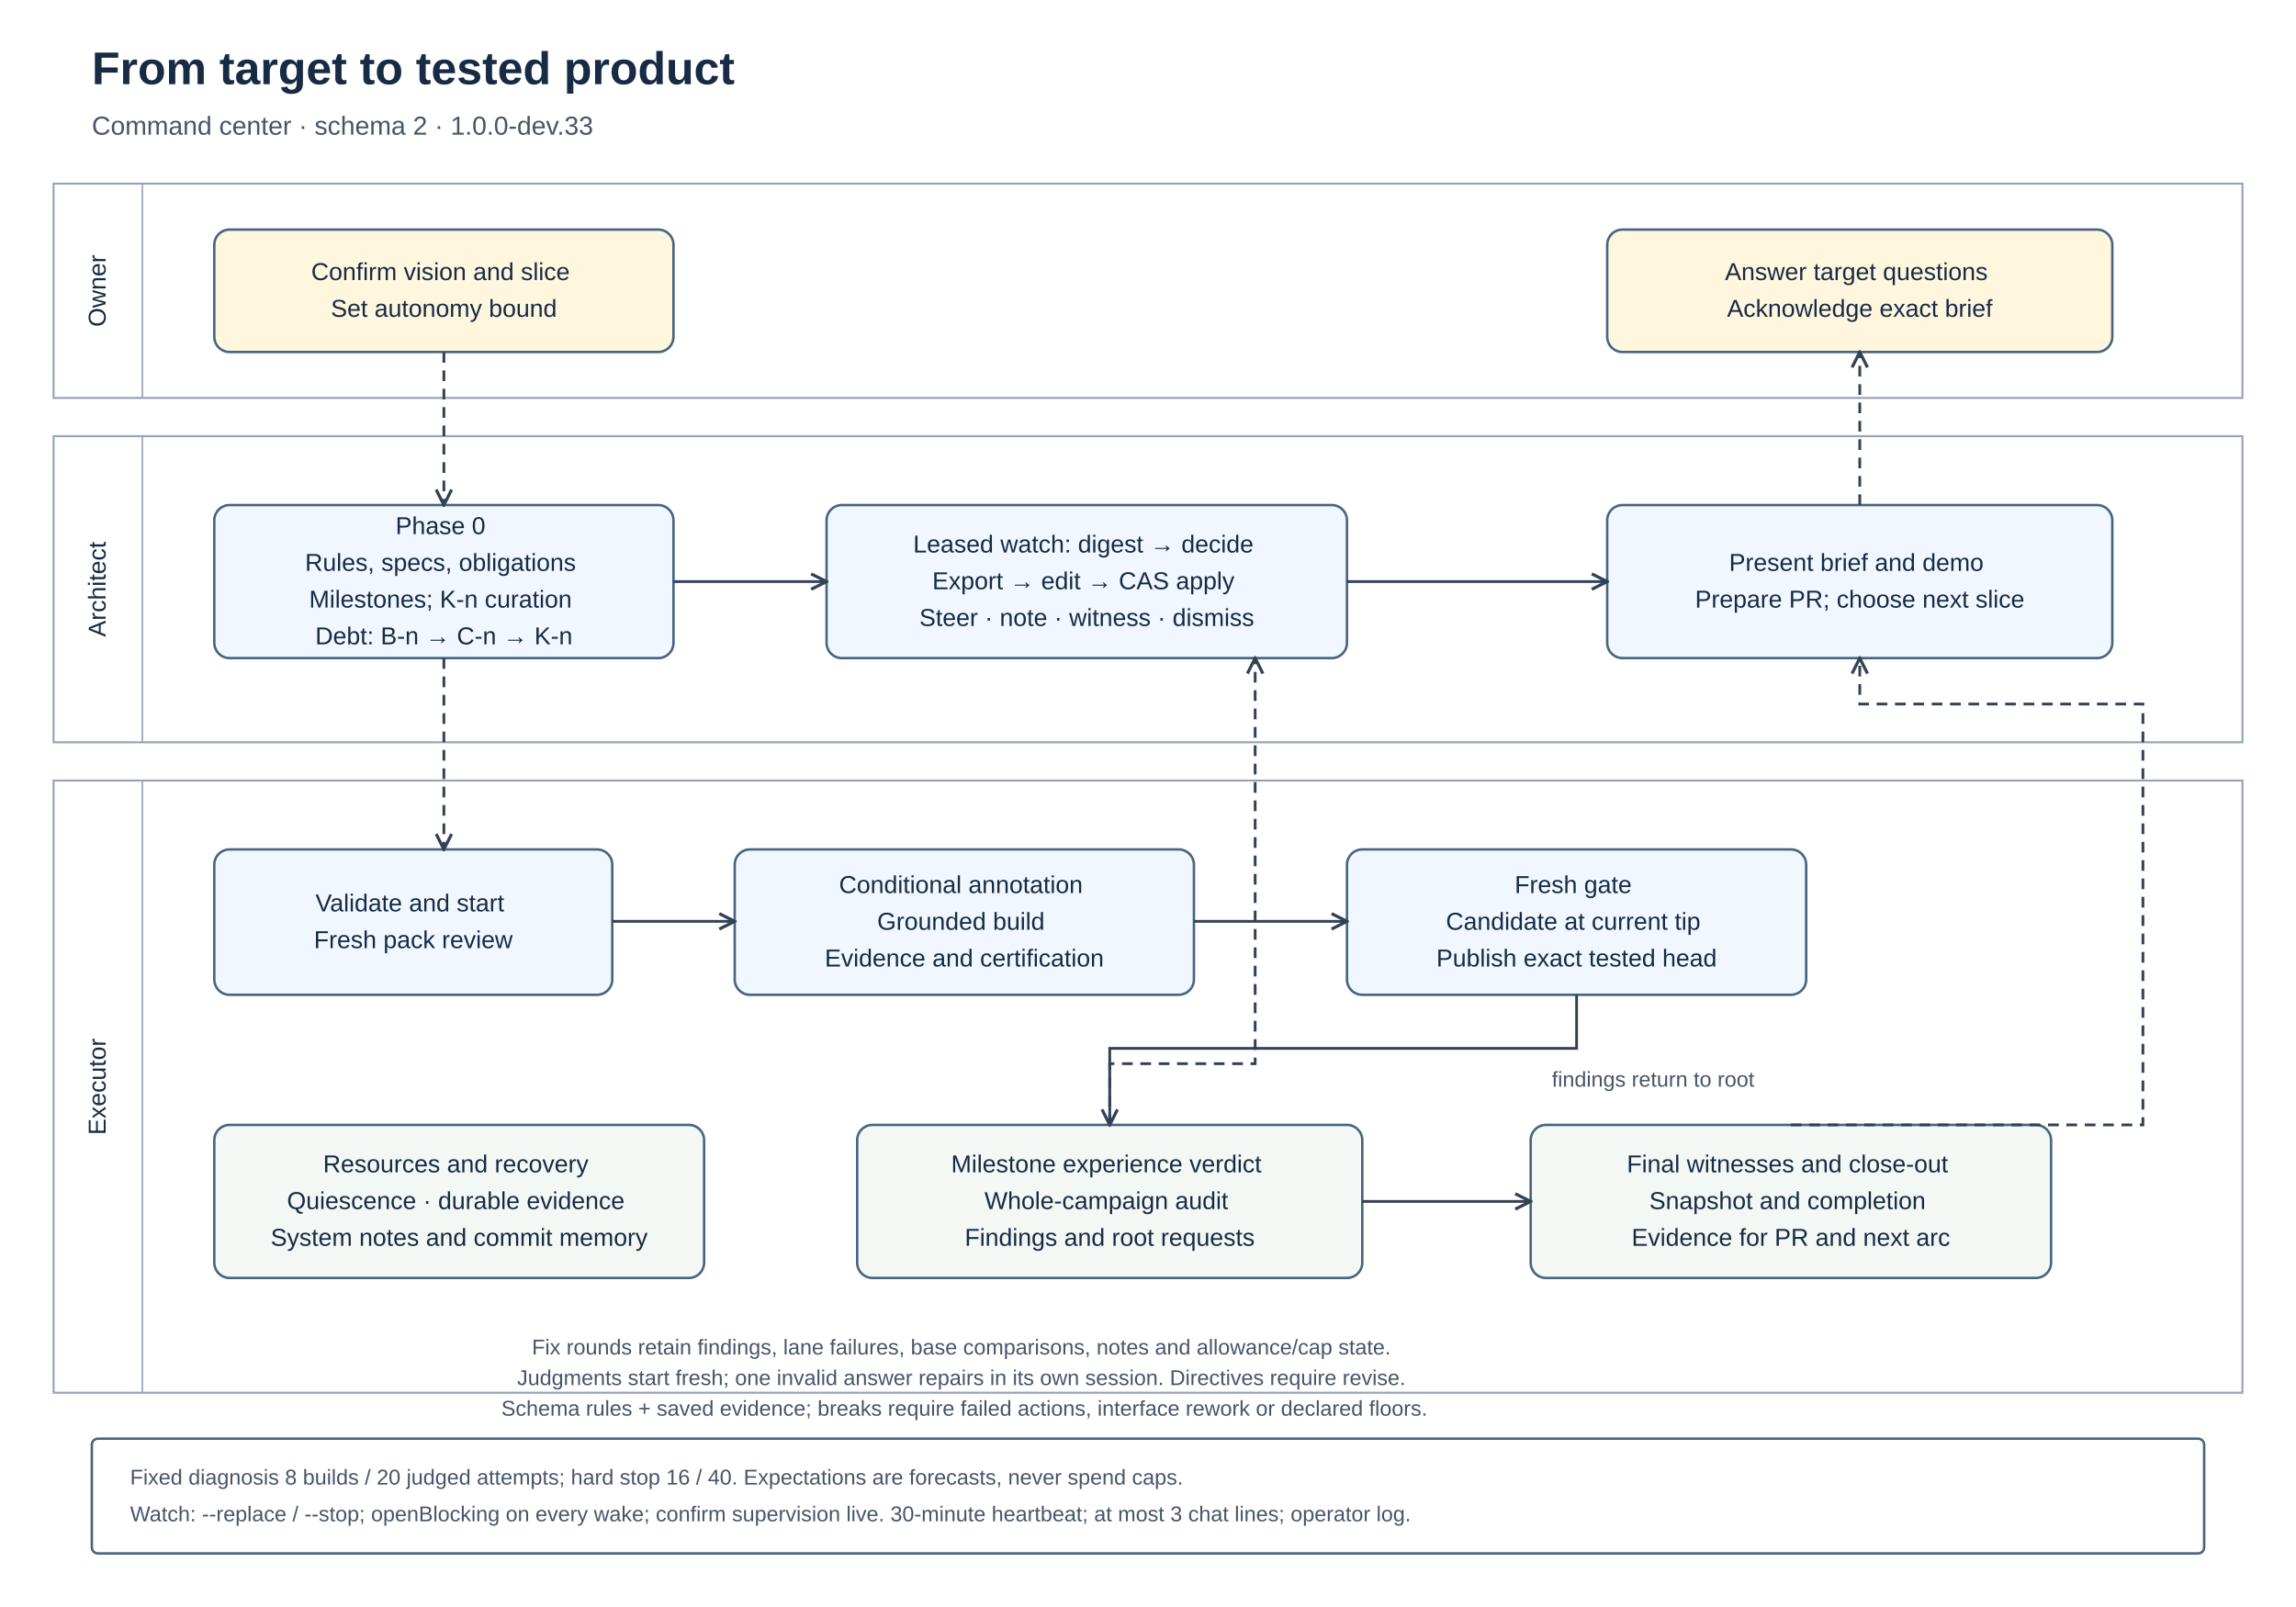
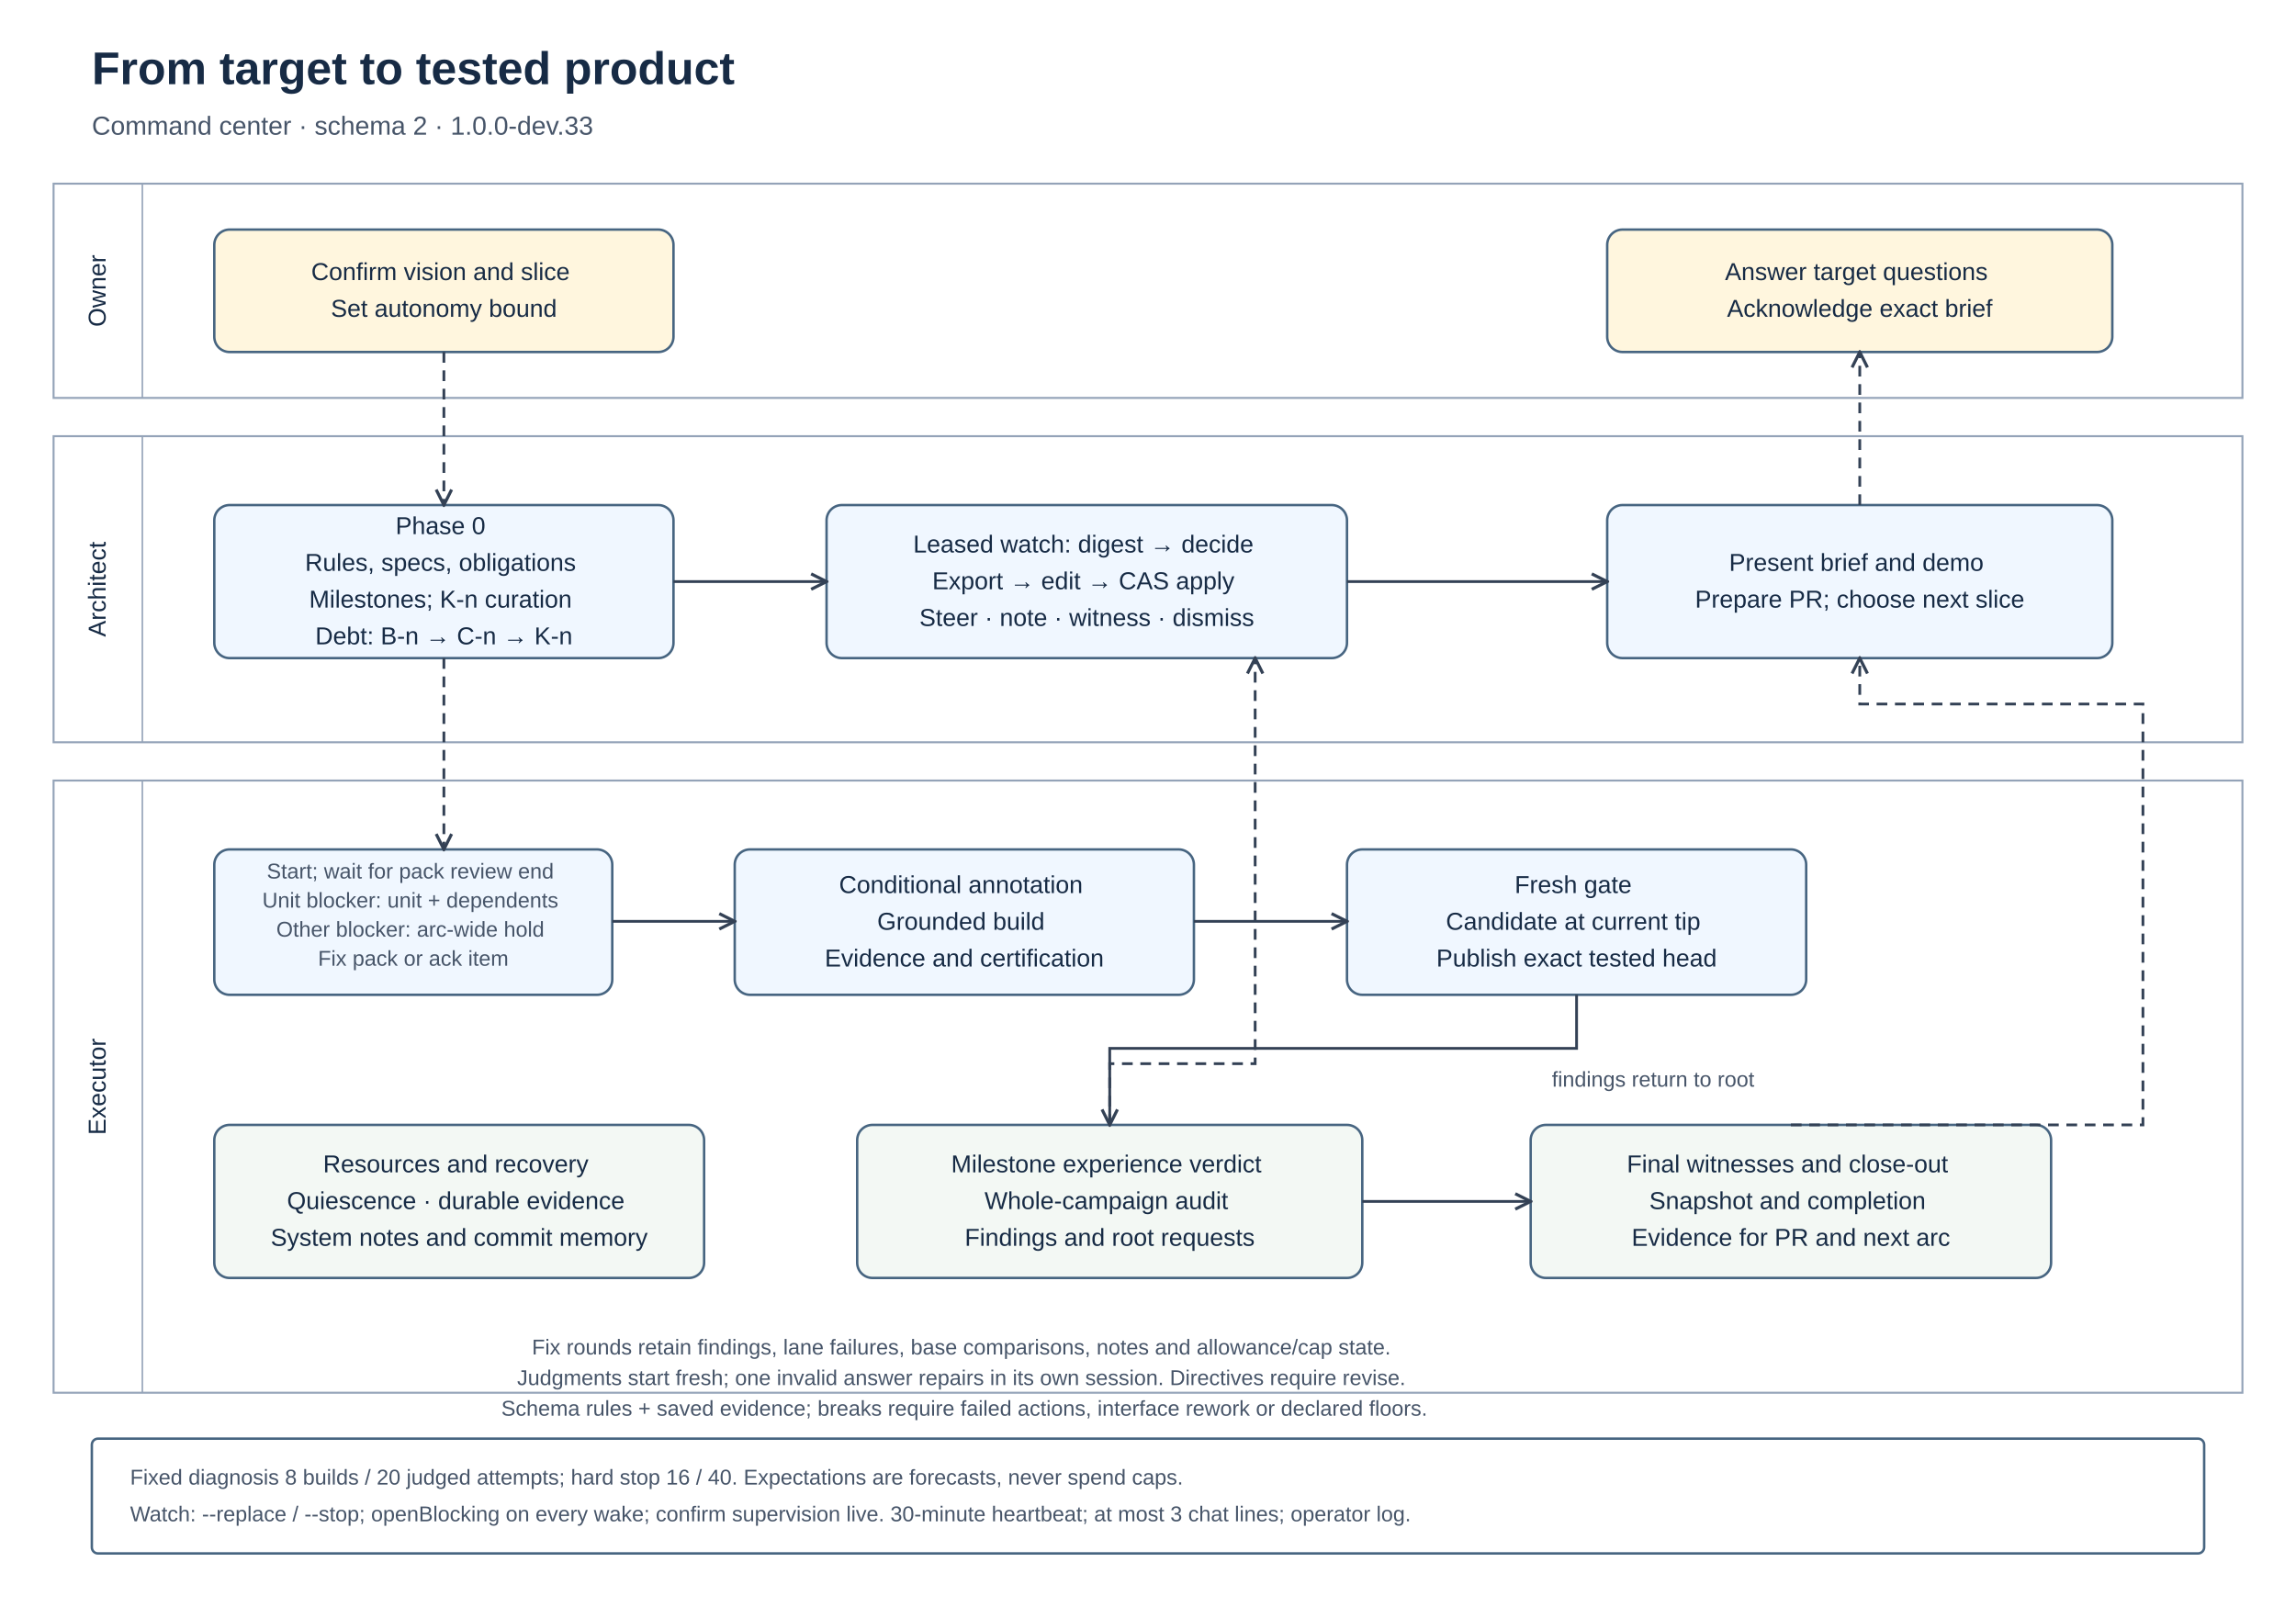
<svg xmlns="http://www.w3.org/2000/svg" width="1500" height="1050" viewBox="0 0 1500 1050" role="img" aria-labelledby="title desc">
  <defs>
    <marker id="arrow" viewBox="0 0 10 10" refX="9" refY="5" markerWidth="7" markerHeight="7" orient="auto-start-reverse">
      <path d="M 1 1 L 9 5 L 1 9" fill="none" stroke="#334155" stroke-width="1.6" />
    </marker>
  </defs>
  <style>text{font-family:Arial,Helvetica,sans-serif;fill:#172b45} .title{font-size:30px;font-weight:700}.sub{font-size:17px;fill:#475569}.label{font-size:16px}.small{font-size:14px;fill:#475569}.task{stroke:#476581;stroke-width:1.6}.edge{fill:none;stroke:#334155;stroke-width:1.8;marker-end:url(#arrow)}.msg{stroke-dasharray:7 5}.pool{fill:#fff;stroke:#94a3b8;stroke-width:1.3}</style>
  <rect width="1500" height="1050" fill="#fff" />
  <text x="60" y="55" class="title" text-anchor="start">
    <tspan x="60" dy="0">From target to tested product</tspan>
  </text>
  <text x="60" y="88" class="sub" text-anchor="start">
    <tspan x="60" dy="0">Command center · schema 2 · 1.0.0-dev.33</tspan>
  </text>
  <rect x="35" y="120" width="1430" height="140" class="pool" />
  <path d="M93 120V260" stroke="#94a3b8" />
  <text transform="translate(69 190.0) rotate(-90)" text-anchor="middle" class="label">Owner</text>
  <rect x="35" y="285" width="1430" height="200" class="pool" />
  <path d="M93 285V485" stroke="#94a3b8" />
  <text transform="translate(69 385.0) rotate(-90)" text-anchor="middle" class="label">Architect</text>
  <rect x="35" y="510" width="1430" height="400" class="pool" />
  <path d="M93 510V910" stroke="#94a3b8" />
  <text transform="translate(69 710.0) rotate(-90)" text-anchor="middle" class="label">Executor</text>
  <rect x="140" y="150" width="300" height="80" rx="10" fill="#fff6de" class="task" />
  <text x="290.0" y="183.0" class="label" text-anchor="middle">
    <tspan x="290.0" dy="0">Confirm vision and slice</tspan>
    <tspan x="290.0" dy="24">Set autonomy bound</tspan>
  </text>
  <rect x="1050" y="150" width="330" height="80" rx="10" fill="#fff6de" class="task" />
  <text x="1215.0" y="183.0" class="label" text-anchor="middle">
    <tspan x="1215.0" dy="0">Answer target questions</tspan>
    <tspan x="1215.0" dy="24">Acknowledge exact brief</tspan>
  </text>
  <rect x="140" y="330" width="300" height="100" rx="10" fill="#f0f7ff" class="task" />
  <text x="290.0" y="349.0" class="label" text-anchor="middle">
    <tspan x="290.0" dy="0">Phase 0</tspan>
    <tspan x="290.0" dy="24">Rules, specs, obligations</tspan>
    <tspan x="290.0" dy="24">Milestones; K-n curation</tspan>
    <tspan x="290.0" dy="24">Debt: B-n → C-n → K-n</tspan>
  </text>
  <rect x="540" y="330" width="340" height="100" rx="10" fill="#f0f7ff" class="task" />
  <text x="710.0" y="361.0" class="label" text-anchor="middle">
    <tspan x="710.0" dy="0">Leased watch: digest → decide</tspan>
    <tspan x="710.0" dy="24">Export → edit → CAS apply</tspan>
    <tspan x="710.0" dy="24">Steer · note · witness · dismiss</tspan>
  </text>
  <rect x="1050" y="330" width="330" height="100" rx="10" fill="#f0f7ff" class="task" />
  <text x="1215.0" y="373.0" class="label" text-anchor="middle">
    <tspan x="1215.0" dy="0">Present brief and demo</tspan>
    <tspan x="1215.0" dy="24">Prepare PR; choose next slice</tspan>
  </text>
  <polyline points="290,230 290,330" class="edge msg" />
  <polyline points="1215,330 1215,230" class="edge msg" />
  <polyline points="440,380 540,380" class="edge" />
  <polyline points="880,380 1050,380" class="edge" />
  <rect x="140" y="555" width="260" height="95" rx="10" fill="#f0f7ff" class="task" />
-   <text x="270.0" y="595.5" class="label" text-anchor="middle">
-     <tspan x="270.0" dy="0">Validate and start</tspan>
-     <tspan x="270.0" dy="24">Fresh pack review</tspan>
+   <text x="270.0" y="574" class="small" text-anchor="middle">
+     <tspan x="270.0" dy="0">Start; wait for pack review end</tspan>
+     <tspan x="270.0" dy="19">Unit blocker: unit + dependents</tspan>
+     <tspan x="270.0" dy="19">Other blocker: arc-wide hold</tspan>
+     <tspan x="270.0" dy="19">Fix pack or ack item</tspan>
  </text>
  <rect x="480" y="555" width="300" height="95" rx="10" fill="#f0f7ff" class="task" />
  <text x="630.0" y="583.5" class="label" text-anchor="middle">
    <tspan x="630.0" dy="0">Conditional annotation</tspan>
    <tspan x="630.0" dy="24">Grounded build</tspan>
    <tspan x="630.0" dy="24">Evidence and certification</tspan>
  </text>
  <rect x="880" y="555" width="300" height="95" rx="10" fill="#f0f7ff" class="task" />
  <text x="1030.0" y="583.5" class="label" text-anchor="middle">
    <tspan x="1030.0" dy="0">Fresh gate</tspan>
    <tspan x="1030.0" dy="24">Candidate at current tip</tspan>
    <tspan x="1030.0" dy="24">Publish exact tested head</tspan>
  </text>
  <polyline points="290,430 290,555" class="edge msg" />
  <polyline points="400,602 480,602" class="edge" />
  <polyline points="780,602 880,602" class="edge" />
  <rect x="140" y="735" width="320" height="100" rx="10" fill="#f3f8f4" class="task" />
  <text x="300.0" y="766.0" class="label" text-anchor="middle">
    <tspan x="300.0" dy="0">Resources and recovery</tspan>
    <tspan x="300.0" dy="24">Quiescence · durable evidence</tspan>
    <tspan x="300.0" dy="24">System notes and commit memory</tspan>
  </text>
  <rect x="560" y="735" width="330" height="100" rx="10" fill="#f3f8f4" class="task" />
  <text x="725.0" y="766.0" class="label" text-anchor="middle">
    <tspan x="725.0" dy="0">Milestone experience verdict</tspan>
    <tspan x="725.0" dy="24">Whole-campaign audit</tspan>
    <tspan x="725.0" dy="24">Findings and root requests</tspan>
  </text>
  <rect x="1000" y="735" width="340" height="100" rx="10" fill="#f3f8f4" class="task" />
  <text x="1170.0" y="766.0" class="label" text-anchor="middle">
    <tspan x="1170.0" dy="0">Final witnesses and close-out</tspan>
    <tspan x="1170.0" dy="24">Snapshot and completion</tspan>
    <tspan x="1170.0" dy="24">Evidence for PR and next arc</tspan>
  </text>
  <polyline points="1030,650 1030,685 725,685 725,735" class="edge" />
  <polyline points="890,785 1000,785" class="edge" />
  <polyline points="1170,735 1400,735 1400,460 1215,460 1215,430" class="edge msg" />
  <polyline points="725,735 725,695 820,695 820,430" class="edge msg" />
  <text x="1080" y="710" class="small" text-anchor="middle">
    <tspan x="1080" dy="0">findings return to root</tspan>
  </text>
  <text x="630" y="885" class="small" text-anchor="middle">
    <tspan x="630" dy="0">Fix rounds retain findings, lane failures, base comparisons, notes and allowance/cap state.</tspan>
    <tspan x="630" dy="20">Judgments start fresh; one invalid answer repairs in its own session. Directives require revise.</tspan>
    <tspan x="630" dy="20">Schema rules + saved evidence; breaks require failed actions, interface rework or declared floors.</tspan>
  </text>
  <rect x="60" y="940" width="1380" height="75" rx="4" fill="#fff" class="task" />
  <text x="85" y="970" class="small" text-anchor="start">
    <tspan x="85" dy="0">Fixed diagnosis 8 builds / 20 judged attempts; hard stop 16 / 40. Expectations are forecasts, never spend caps.</tspan>
    <tspan x="85" dy="24">Watch: --replace / --stop; openBlocking on every wake; confirm supervision live. 30-minute heartbeat; at most 3 chat lines; operator log.</tspan>
  </text>
</svg>
